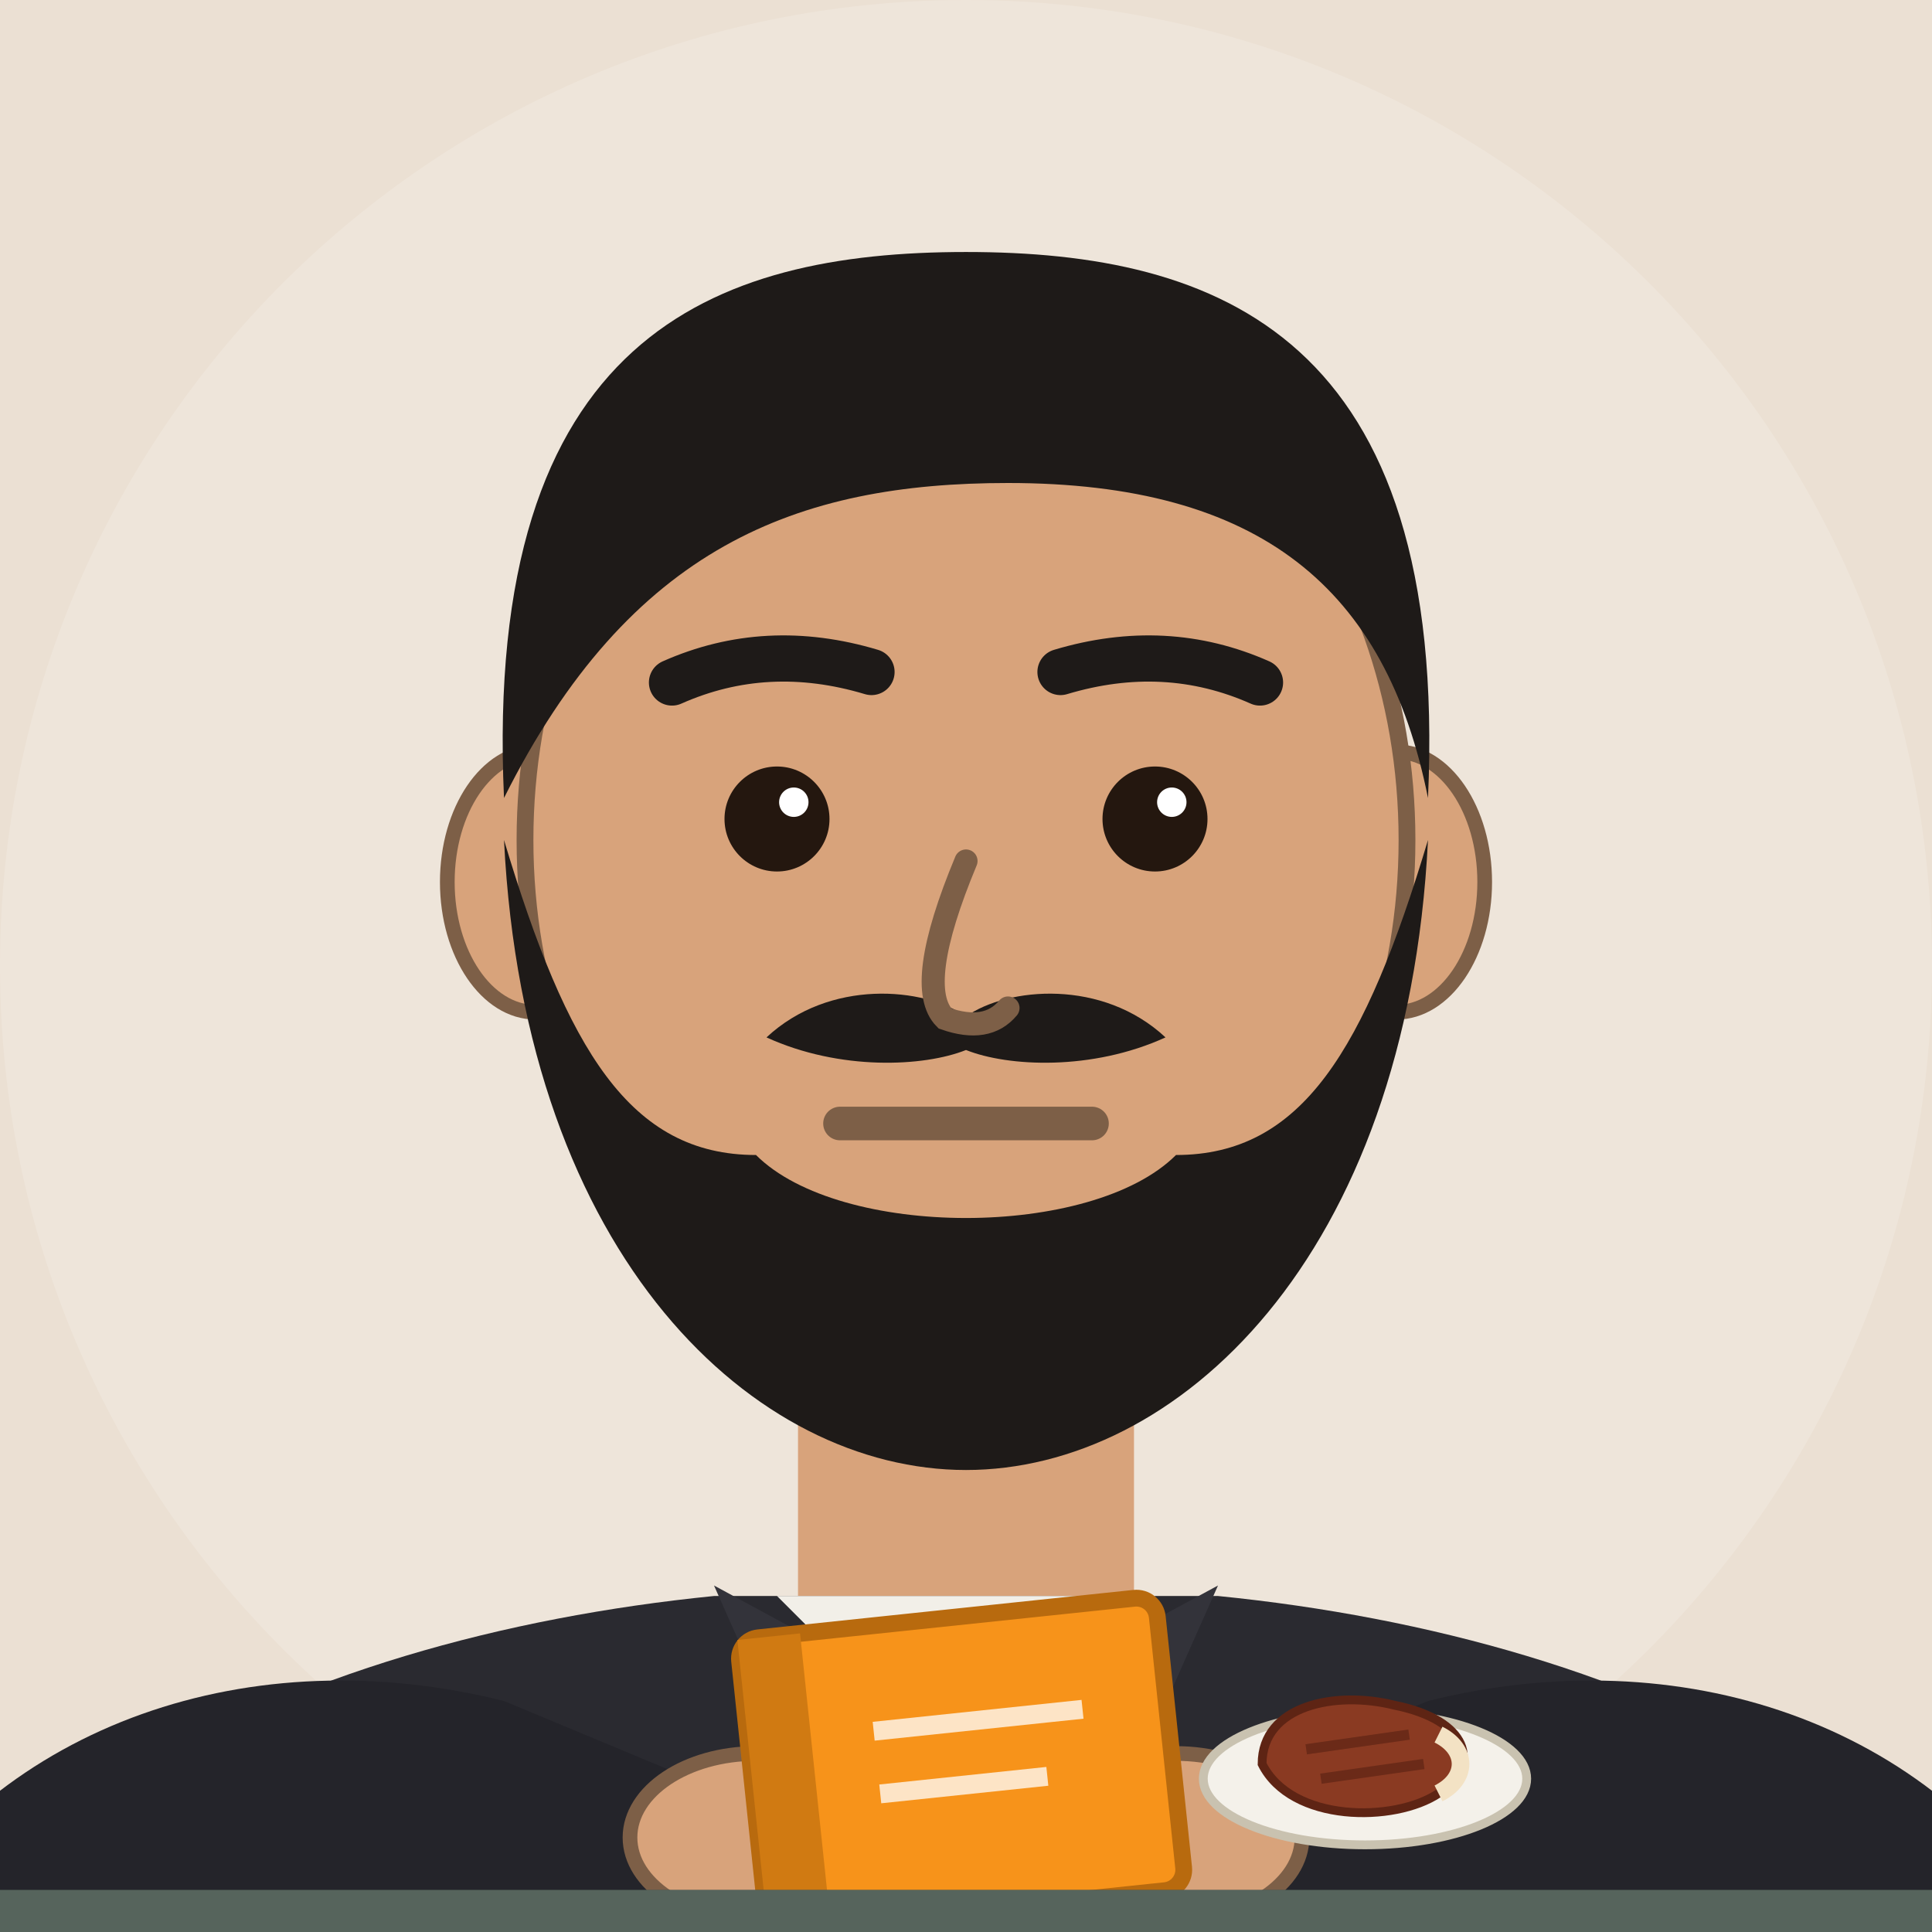
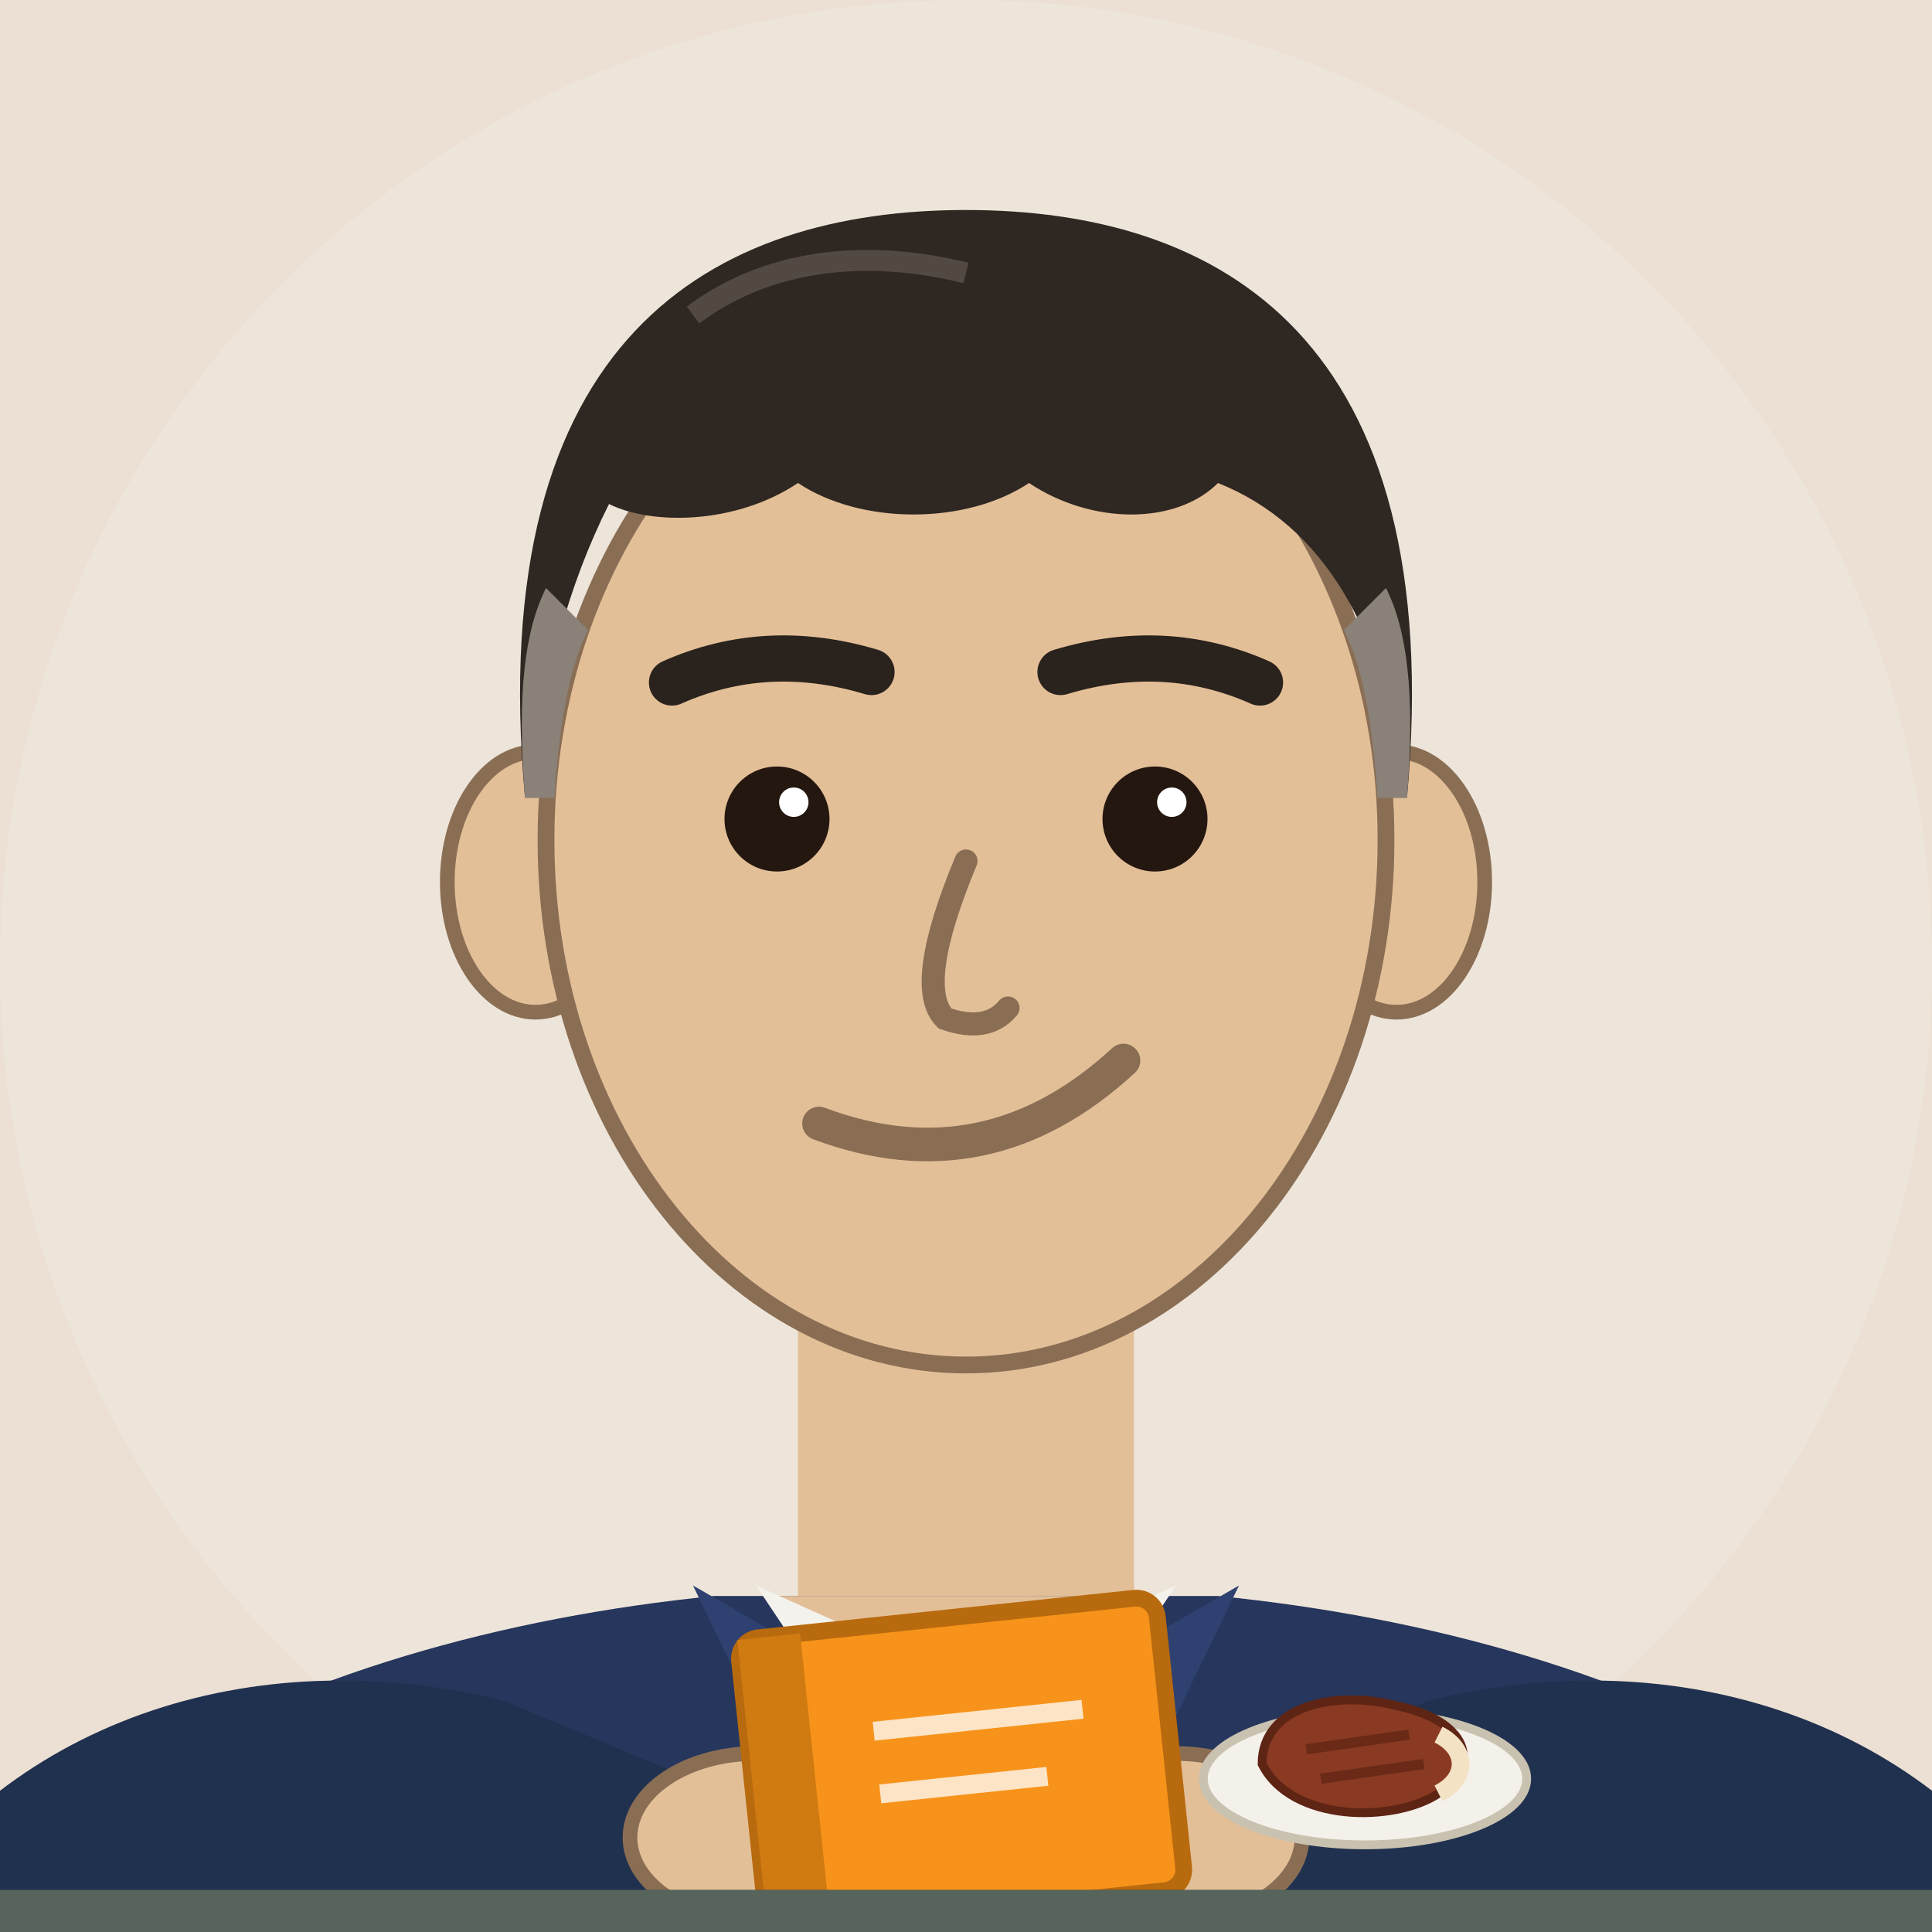
<svg xmlns="http://www.w3.org/2000/svg" viewBox="14 14 92 92" role="img" aria-label="Avatar">
  <rect width="120" height="120" rx="14" fill="#ebe0d3" />
  <circle cx="60" cy="60" r="46" fill="#ffffff" opacity=".16" />
-   <path d="M52,68 L52,92 Q60,97 68,92 L68,68Z" fill="#d8a37b" />
-   <path d="M52,74 Q60,80 68,74 L68,70 L52,70Z" fill="#7d5f47" opacity=".18" />
-   <path d="M6,120 C8,101 28,92 48,90 L72,90 C92,92 112,101 114,120Z" fill="#2a2a30" />
-   <path d="M51,90 L60,99 L69,90Z" fill="#f2efe8" />
-   <path d="M48,89.5 L54,103 L60,96Z M72,89.5 L66,103 L60,96Z" fill="#33333a" />
-   <ellipse cx="39.5" cy="56" rx="4.2" ry="6.2" fill="#d8a37b" stroke="#7d5f47" stroke-width=".7" />
-   <ellipse cx="80.5" cy="56" rx="4.2" ry="6.2" fill="#d8a37b" stroke="#7d5f47" stroke-width=".7" />
-   <ellipse cx="60" cy="54" rx="21" ry="25" fill="#d8a37b" stroke="#7d5f47" stroke-width=".8" />
-   <path d="M38,54 C39,74 50,84 60,84 C70,84 81,74 82,54 C79,64 76,69 70,69 C66,73 54,73 50,69 C44,69 41,64 38,54Z" fill="#1e1a18" />
-   <path d="M50.5,63.4 C53.5,60.6 58,61 60,62.4 C62,61 66.5,60.6 69.5,63.4 C66,65 62,64.8 60,64 C58,64.8 54,65 50.5,63.4Z" fill="#1e1a18" />
-   <path d="M60,55 Q57.5,61 59,62.5 Q61,63.2 62,62" fill="none" stroke="#7d5f47" stroke-width="1.1" stroke-linecap="round" />
-   <path d="M54,67.5 L66,67.5" fill="none" stroke="#7d5f47" stroke-width="1.6" stroke-linecap="round" />
+   <path d="M52,68 L52,92 Q60,97 68,92 L68,68Z" fill="#e3bf98" />
+   <path d="M52,74 Q60,80 68,74 L68,70 L52,70Z" fill="#8a6e54" opacity=".18" />
+   <path d="M6,120 C8,101 28,92 48,90 L72,90 C92,92 112,101 114,120Z" fill="#26365c" />
+   <path d="M51,90 L60,99 L69,90Z" fill="#e3bf98" />
+   <path d="M50,89.5 L55,97 L60,94Z M70,89.5 L65,97 L60,94Z" fill="#f4f2ec" />
+   <path d="M47,89.5 L54,104 L60,97Z M73,89.5 L66,104 L60,97Z" fill="#2f4170" />
+   <ellipse cx="39.5" cy="56" rx="4.2" ry="6.2" fill="#e3bf98" stroke="#8a6e54" stroke-width=".7" />
+   <ellipse cx="80.5" cy="56" rx="4.2" ry="6.2" fill="#e3bf98" stroke="#8a6e54" stroke-width=".7" />
+   <ellipse cx="60" cy="54" rx="20" ry="25" fill="#e3bf98" stroke="#8a6e54" stroke-width=".8" />
+   <path d="M60,55 Q57.5,61 59,62.5 Q61,63.2 62,62" fill="none" stroke="#8a6e54" stroke-width="1.1" stroke-linecap="round" />
+   <path d="M53,67.5 Q61,70.5 67.5,64.5" fill="none" stroke="#8a6e54" stroke-width="1.6" stroke-linecap="round" />
  <circle cx="51" cy="53" r="2.5" fill="#24170f" />
  <circle cx="69" cy="53" r="2.5" fill="#24170f" />
  <circle cx="51.8" cy="52.2" r=".7" fill="#fff" />
  <circle cx="69.8" cy="52.2" r=".7" fill="#fff" />
-   <path d="M46,46.5 Q50.5,44.5 55.5,46" fill="none" stroke="#1e1a18" stroke-width="2.2" stroke-linecap="round" />
-   <path d="M64.5,46 Q69.5,44.5 74,46.5" fill="none" stroke="#1e1a18" stroke-width="2.2" stroke-linecap="round" />
-   <path d="M38,52 C37,30 48,26 60,26 C72,26 83,30 82,52 C80,42 74,37 62,37 C52,37 44,40 38,52Z" fill="#1e1a18" />
-   <path d="M8,106 C14,96 26,92 38,95 L50,100 L47,106Z" fill="#24242a" />
-   <path d="M112,106 C106,96 94,92 82,95 L70,100 L73,106Z" fill="#24242a" />
-   <ellipse cx="50" cy="101.5" rx="6" ry="4" fill="#d8a37b" stroke="#7d5f47" stroke-width=".7" />
-   <ellipse cx="70" cy="101.5" rx="6" ry="4" fill="#d8a37b" stroke="#7d5f47" stroke-width=".7" />
+   <path d="M46,46.5 Q50.5,44.5 55.5,46" fill="none" stroke="#2a221c" stroke-width="2.2" stroke-linecap="round" />
+   <path d="M64.5,46 Q69.5,44.5 74,46.5" fill="none" stroke="#2a221c" stroke-width="2.2" stroke-linecap="round" />
+   <path d="M39,52 C37,30 48,24 60,24 C72,24 83,30 81,52 C80,44 77,39 72,37 C70,39 66,39 63,37 C60,39 55,39 52,37 C49,39 45,39 43,38 C41,42 40,46 39,52Z" fill="#2e2722" />
+   <path d="M39,52 C38.6,47 39,44 40,42 L42,44 C41,46 40.6,49 40.4,52Z M81,52 C81.4,47 81,44 80,42 L78,44 C79,46 79.4,49 79.6,52Z" fill="#8a8178" />
+   <path d="M47,29 C51,26 56,26 60,27" fill="none" stroke="#5a514a" stroke-width="1" opacity=".8" />
+   <path d="M8,106 C14,96 26,92 38,95 L50,100 L47,106Z" fill="#20304f" />
+   <path d="M112,106 C106,96 94,92 82,95 L70,100 L73,106Z" fill="#20304f" />
+   <ellipse cx="50" cy="101.5" rx="6" ry="4" fill="#e3bf98" stroke="#8a6e54" stroke-width=".7" />
+   <ellipse cx="70" cy="101.5" rx="6" ry="4" fill="#e3bf98" stroke="#8a6e54" stroke-width=".7" />
  <g transform="translate(60,100) rotate(-6)">
    <rect x="-10" y="-9" width="20" height="14" rx="1" fill="#f7931a" stroke="#b86a0e" stroke-width=".8" />
    <rect x="-10" y="-9" width="3" height="14" fill="#d07a12" />
    <path d="M-4,-4 L6,-4 M-4,-1 L4,-1" stroke="#ffffff" stroke-width=".9" opacity=".75" />
  </g>
  <rect x="0" y="104" width="120" height="16" fill="#3e4a44" />
  <rect x="0" y="104" width="120" height="2.5" fill="#56645c" />
  <g transform="translate(79,98) scale(.7)">
    <ellipse cx="0" cy="1" rx="11" ry="4.5" fill="#f4f1ea" stroke="#c9c2b0" stroke-width=".6" />
    <path d="M-7,0 C-7,-4 -2,-5 2,-4 C7,-3 8,0 5,2 C2,4 -5,4 -7,0Z" fill="#8a3a22" stroke="#5e2414" stroke-width=".6" />
    <path d="M-4,-1 L3,-2 M-3,1 L4,0" stroke="#5e2414" stroke-width=".7" opacity=".7" />
    <path d="M5,-2 C7,-1 7,1 5,2" fill="none" stroke="#f3e2c4" stroke-width="1.2" />
  </g>
</svg>
